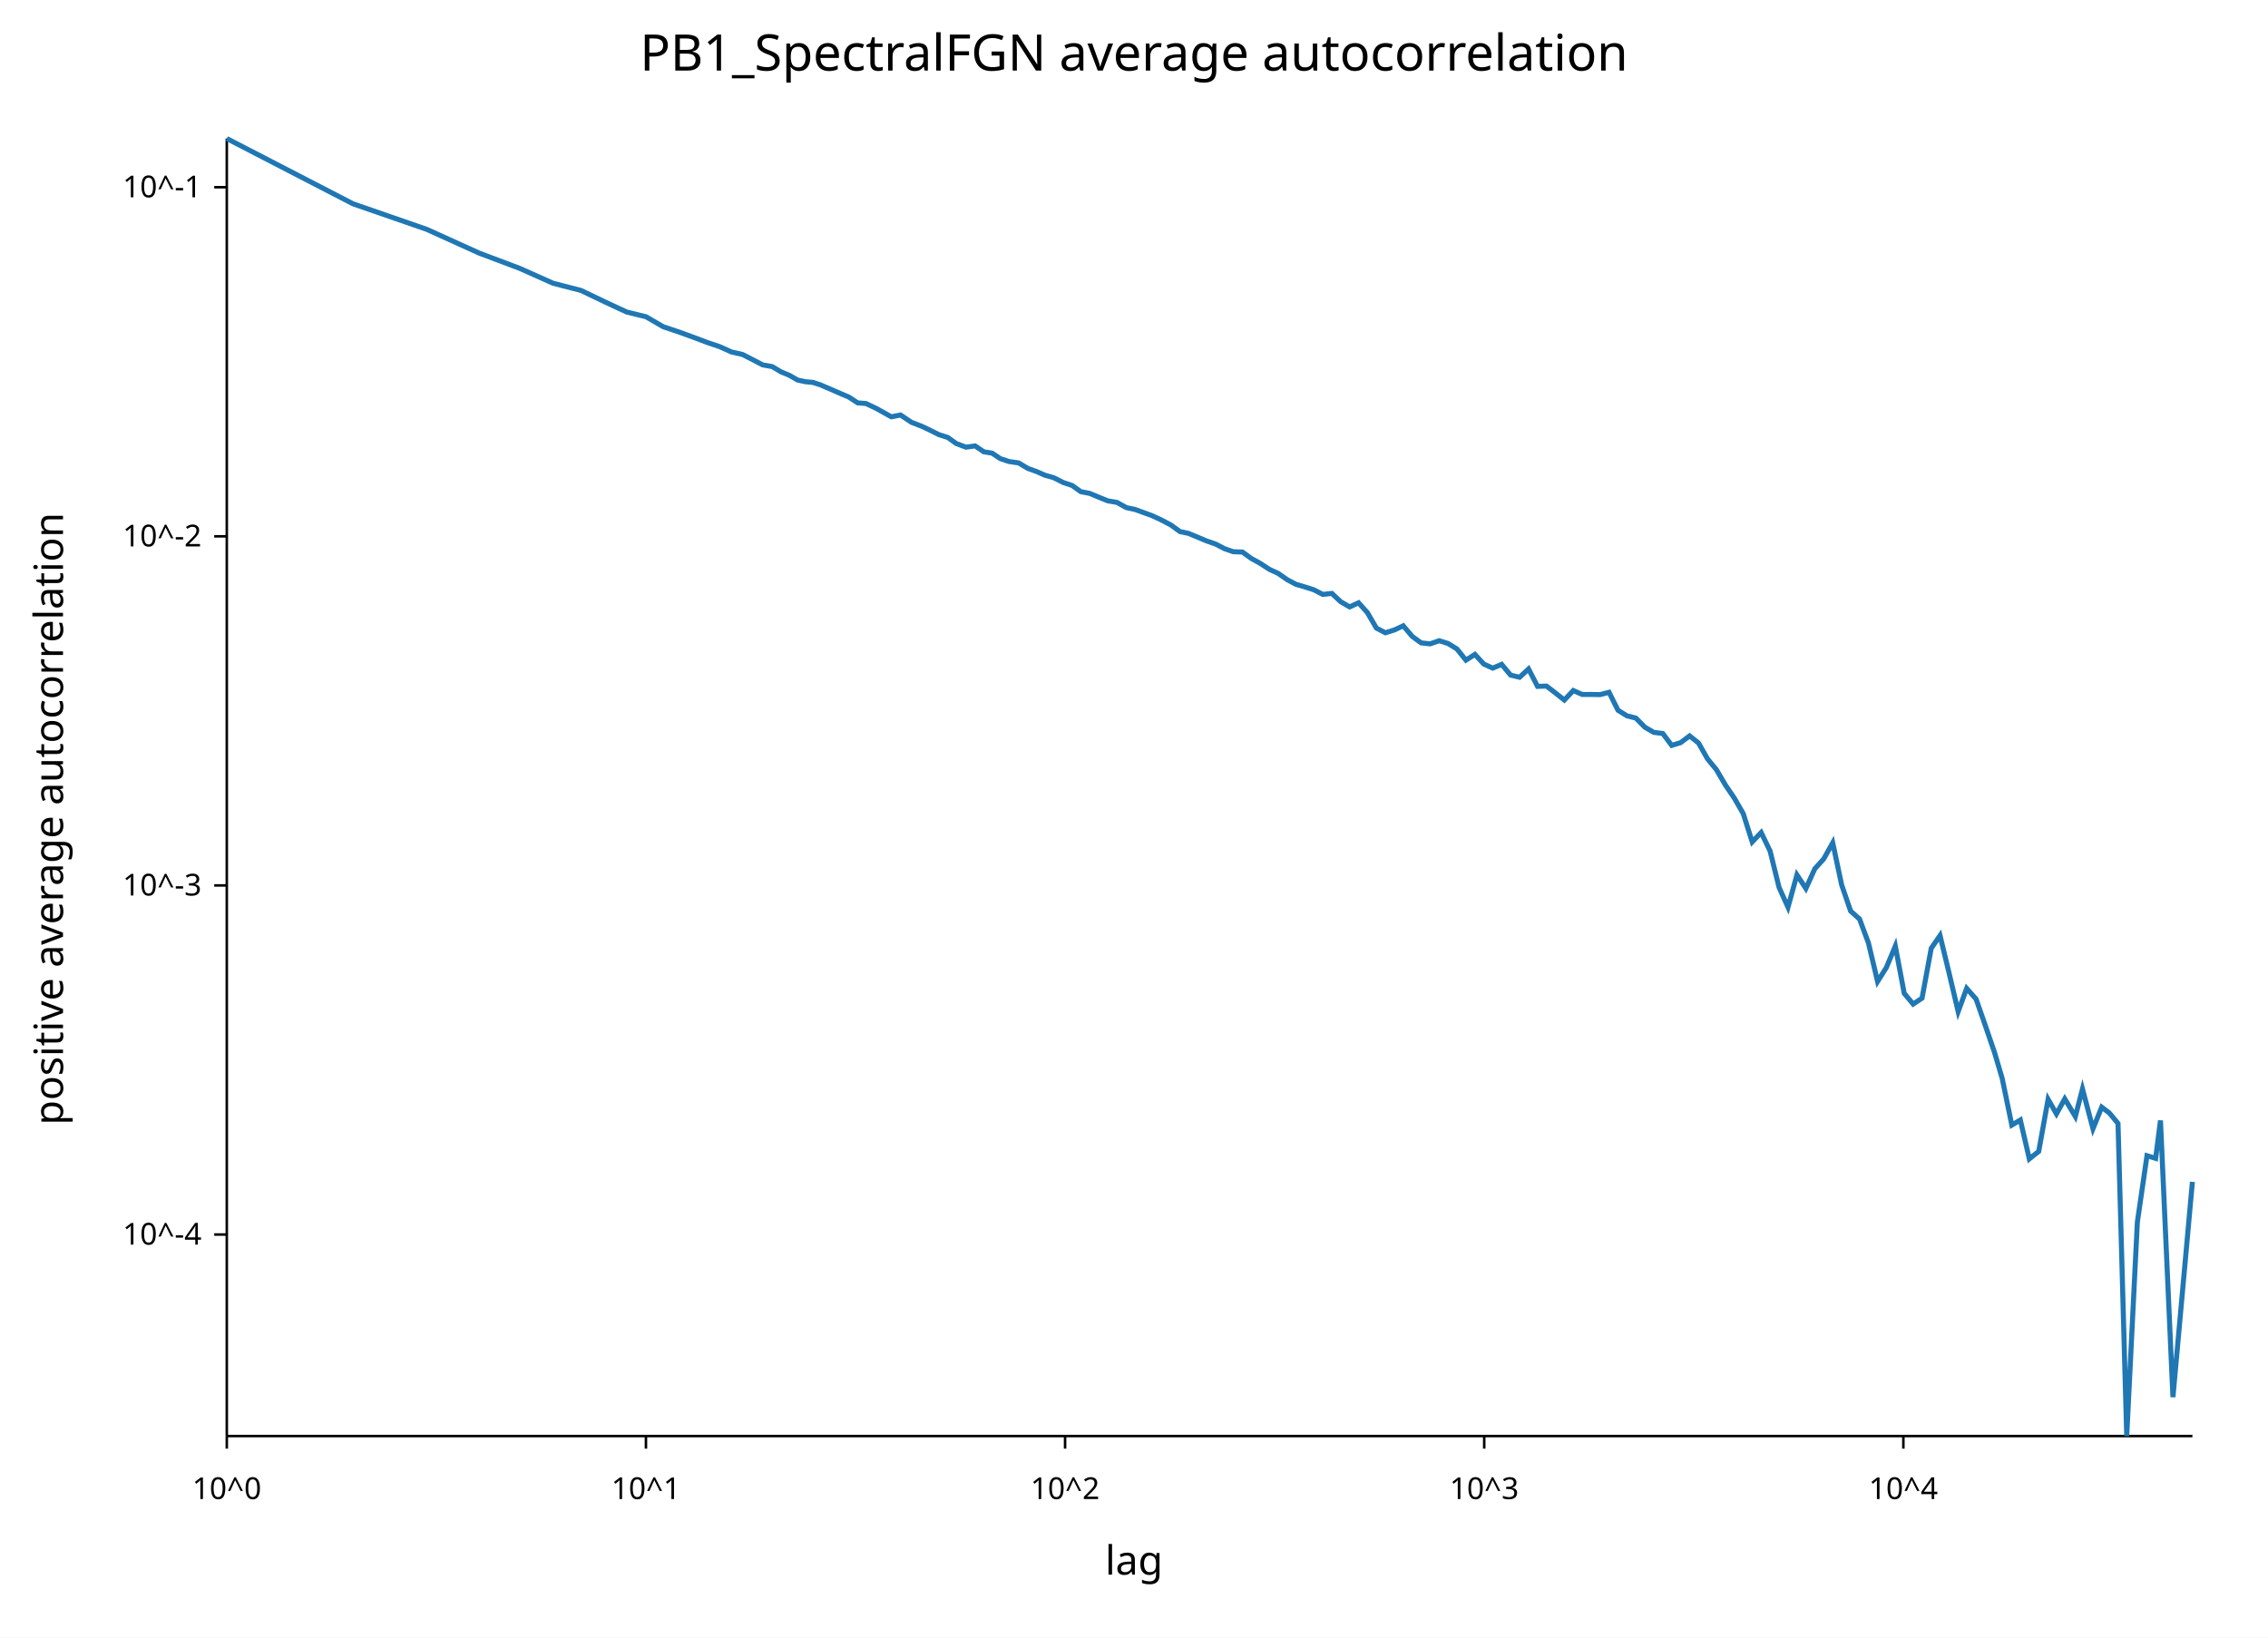
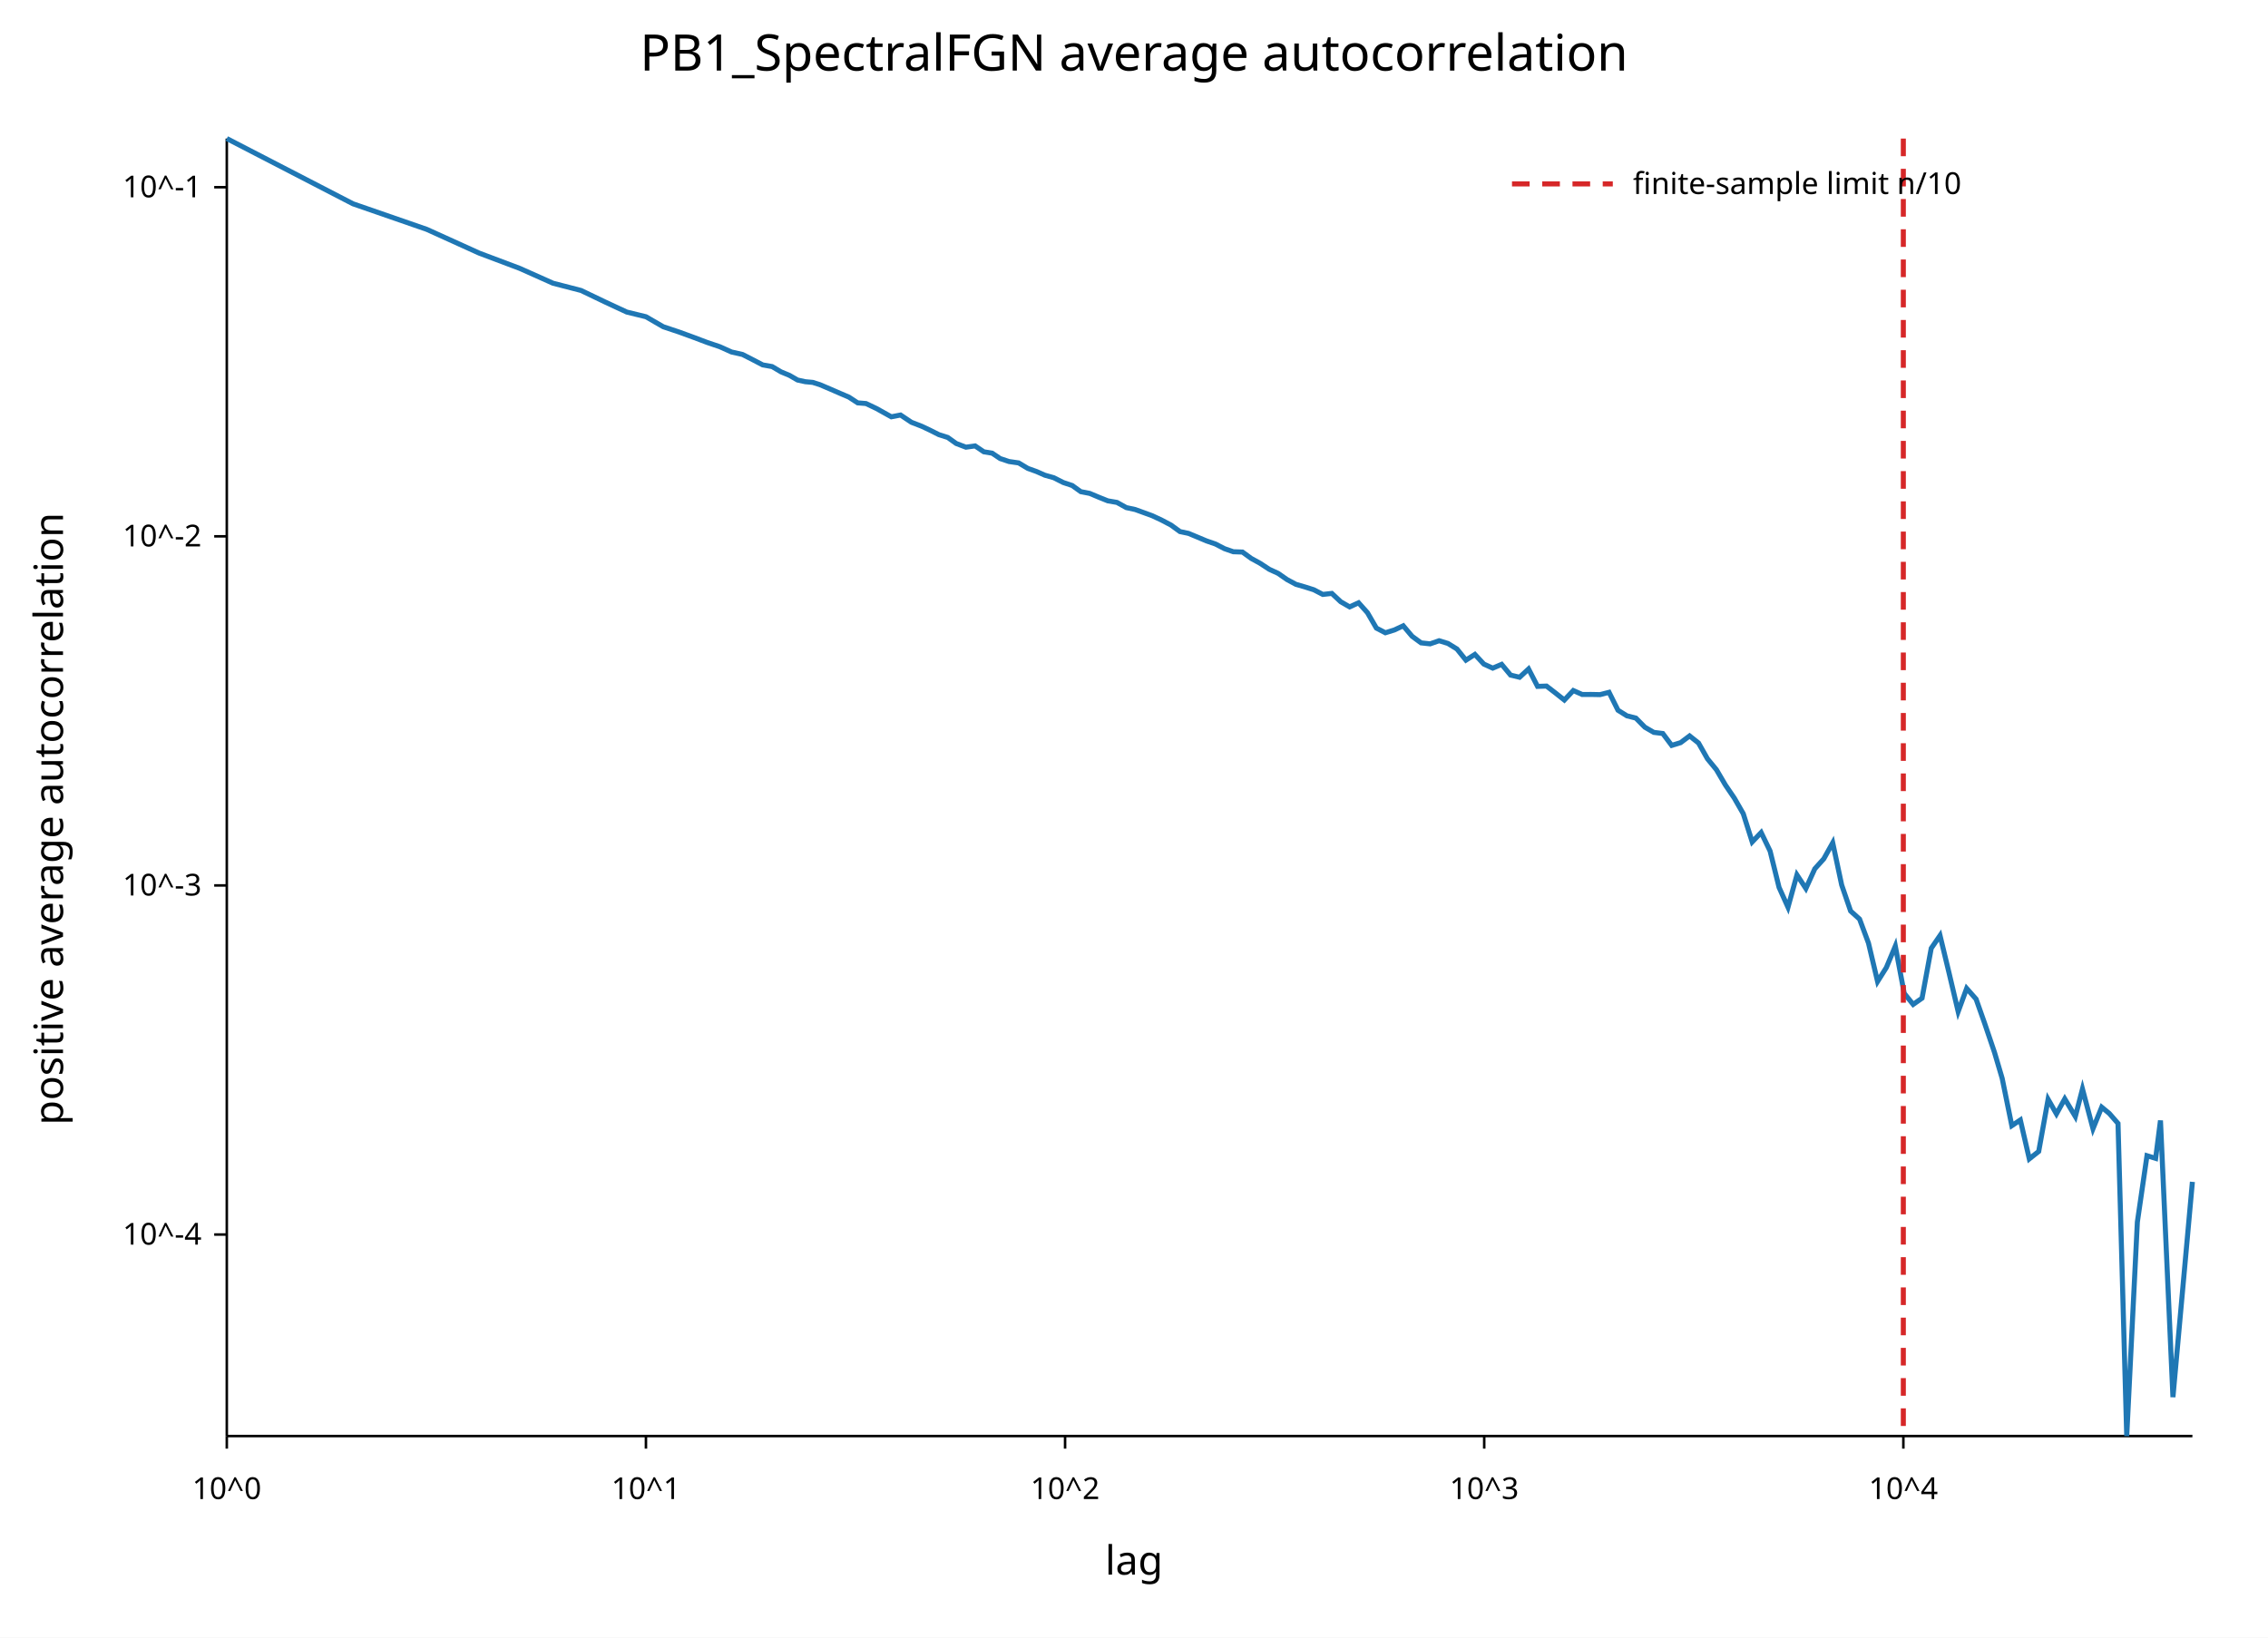
<svg xmlns="http://www.w3.org/2000/svg" width="900" height="650" viewBox="0 0 900 650">
  <rect width="100%" height="100%" fill="white" />
  <text x="450.0" y="28" text-anchor="middle" font-family="sans-serif" font-size="20">PB1_SpectralFGN average autocorrelation</text>
  <line x1="90" y1="570" x2="870" y2="570" stroke="black" />
  <line x1="90" y1="55" x2="90" y2="570" stroke="black" />
  <line x1="90.0" y1="570" x2="90.0" y2="575" stroke="black" />
  <text x="90.0" y="595" text-anchor="middle" font-family="sans-serif" font-size="12">10^0</text>
  <line x1="256.325" y1="570" x2="256.325" y2="575" stroke="black" />
  <text x="256.325" y="595" text-anchor="middle" font-family="sans-serif" font-size="12">10^1</text>
  <line x1="422.651" y1="570" x2="422.651" y2="575" stroke="black" />
  <text x="422.651" y="595" text-anchor="middle" font-family="sans-serif" font-size="12">10^2</text>
  <line x1="588.976" y1="570" x2="588.976" y2="575" stroke="black" />
  <text x="588.976" y="595" text-anchor="middle" font-family="sans-serif" font-size="12">10^3</text>
  <line x1="755.302" y1="570" x2="755.302" y2="575" stroke="black" />
  <text x="755.302" y="595" text-anchor="middle" font-family="sans-serif" font-size="12">10^4</text>
  <line x1="85" y1="490.015" x2="90" y2="490.015" stroke="black" />
  <text x="80" y="494.015" text-anchor="end" font-family="sans-serif" font-size="12">10^-4</text>
  <line x1="85" y1="351.447" x2="90" y2="351.447" stroke="black" />
  <text x="80" y="355.447" text-anchor="end" font-family="sans-serif" font-size="12">10^-3</text>
  <line x1="85" y1="212.879" x2="90" y2="212.879" stroke="black" />
  <text x="80" y="216.879" text-anchor="end" font-family="sans-serif" font-size="12">10^-2</text>
  <line x1="85" y1="74.312" x2="90" y2="74.312" stroke="black" />
  <text x="80" y="78.312" text-anchor="end" font-family="sans-serif" font-size="12">10^-1</text>
-   <polyline fill="none" stroke="#1f77b4" stroke-width="2" points="90.0,55.0 140.07,80.89 169.36,91.04 190.14,100.46 206.26,106.53 219.43,112.41 230.56,115.29 240.21,119.91 248.71,123.86 256.33,125.72 263.21,129.7 269.5,131.8 275.28,133.91 280.63,135.93 285.61,137.61 290.28,139.71 294.65,140.7 298.78,142.81 302.69,144.85 306.39,145.5 309.92,147.59 313.28,148.99 316.49,150.84 319.56,151.51 322.51,151.78 325.35,152.68 329.39,154.4 333.23,156.07 336.87,157.63 340.34,159.9 343.65,160.17 347.84,162.17 350.83,163.84 353.7,165.44 357.36,164.73 361.67,167.61 365.77,169.2 368.87,170.66 372.57,172.52 376.1,173.64 379.46,176.04 383.3,177.5 386.94,176.99 390.41,179.33 393.72,179.88 396.88,182.01 400.4,183.19 404.23,183.74 407.87,185.92 411.33,187.16 414.63,188.62 418.17,189.62 421.92,191.52 425.48,192.71 428.87,195.15 432.42,195.84 436.11,197.39 439.62,198.8 443.24,199.42 446.95,201.48 450.47,202.24 453.83,203.46 457.27,204.72 460.97,206.45 464.7,208.42 468.24,211.0 471.62,211.71 475.2,213.2 478.77,214.7 482.33,215.93 485.88,217.77 489.41,219.0 493.04,219.12 496.5,221.64 500.05,223.59 503.67,225.96 507.22,227.6 510.72,230.04 514.26,231.94 517.83,232.97 521.32,234.08 524.92,235.94 528.51,235.54 532.01,238.83 535.57,240.89 539.12,239.26 542.63,243.18 546.18,249.3 549.75,251.16 553.32,250.05 556.84,248.39 560.36,252.56 563.92,255.17 567.51,255.56 571.07,254.32 574.59,255.4 578.16,257.61 581.72,262.03 585.26,259.75 588.82,263.58 592.36,265.2 595.89,263.7 599.44,267.96 603.01,268.82 606.57,265.53 610.14,272.44 613.69,272.32 617.21,275.03 620.77,277.86 624.33,274.09 627.87,275.66 631.41,275.64 634.95,275.71 638.51,274.8 642.06,281.91 645.61,284.13 649.16,285.03 652.72,288.64 656.27,290.7 659.83,291.14 663.37,295.86 666.92,294.77 670.47,292.1 674.02,294.92 677.57,301.19 681.12,305.51 684.68,311.58 688.23,316.8 691.77,322.97 695.32,334.18 698.87,330.44 702.42,337.81 705.97,352.21 709.52,360.1 713.07,347.26 716.62,352.66 720.17,344.83 723.72,340.89 727.27,334.52 730.82,351.26 734.37,361.61 737.92,364.81 741.46,374.33 745.07,389.58 748.56,384.03 752.11,375.53 755.64,394.28 759.19,398.54 762.72,396.19 766.36,376.41 769.85,371.33 773.41,386.08 777.05,401.53 780.42,392.32 784.16,396.56 787.5,406.12 791.48,417.76 794.51,428.02 798.34,446.57 801.72,444.55 805.28,459.98 809.01,457.03 812.74,436.33 816.05,442.13 819.35,436.16 823.55,443.17 826.38,432.24 830.55,448.01 834.01,439.47 837.02,441.74 840.48,445.91 843.94,570.0 848.16,485.05 851.98,458.73 855.41,459.78 857.33,444.74 862.28,554.56 870.0,469.1" />
+   <polyline fill="none" stroke="#1f77b4" stroke-width="2" points="90.0,55.0 140.07,80.89 169.36,91.04 190.14,100.46 206.26,106.53 219.43,112.41 230.56,115.29 240.21,119.91 248.71,123.86 256.33,125.72 263.21,129.7 269.5,131.8 275.28,133.91 280.63,135.93 285.61,137.61 290.28,139.71 294.65,140.7 298.78,142.81 302.69,144.85 306.39,145.5 309.92,147.59 313.28,148.99 316.49,150.84 319.56,151.51 322.51,151.78 325.35,152.68 329.39,154.4 333.23,156.07 336.87,157.63 340.34,159.9 343.65,160.17 347.84,162.17 350.83,163.84 353.7,165.44 357.36,164.73 361.67,167.61 365.77,169.2 368.87,170.66 372.57,172.52 376.1,173.64 379.46,176.04 383.3,177.5 386.94,176.99 390.41,179.33 393.72,179.88 396.88,182.01 400.4,183.19 404.23,183.74 407.87,185.92 411.33,187.16 414.63,188.62 418.17,189.62 421.92,191.52 425.48,192.71 428.87,195.15 432.42,195.84 436.11,197.39 439.62,198.8 443.24,199.42 446.95,201.48 450.47,202.24 453.83,203.46 457.27,204.72 460.97,206.45 464.7,208.42 468.24,211.0 471.62,211.71 475.2,213.2 478.77,214.7 482.33,215.93 485.88,217.77 489.41,219.0 493.04,219.12 496.5,221.64 500.05,223.59 503.67,225.96 507.22,227.6 510.72,230.04 514.26,231.94 517.83,232.97 521.32,234.08 524.92,235.94 528.51,235.54 532.01,238.83 535.57,240.89 539.12,239.26 542.63,243.18 546.18,249.3 549.75,251.16 553.32,250.05 556.84,248.39 560.36,252.56 563.92,255.17 567.51,255.56 571.07,254.32 574.59,255.4 578.16,257.61 581.72,262.03 585.26,259.75 588.82,263.58 592.36,265.2 595.89,263.7 599.44,267.96 603.01,268.82 606.57,265.53 610.14,272.44 613.69,272.32 617.21,275.03 620.77,277.86 624.33,274.09 627.87,275.66 631.41,275.64 634.95,275.71 638.51,274.8 642.06,281.91 645.61,284.13 649.16,285.03 652.72,288.64 656.27,290.7 659.83,291.14 663.37,295.86 666.92,294.77 670.47,292.1 674.02,294.92 677.57,301.19 681.12,305.51 684.68,311.58 688.23,316.8 691.77,322.97 695.32,334.18 698.87,330.44 702.42,337.81 705.97,352.21 709.52,360.1 713.07,347.26 716.62,352.66 720.17,344.83 723.72,340.89 727.27,334.52 730.82,351.26 734.37,361.61 737.92,364.81 741.46,374.33 745.07,389.58 748.56,384.03 752.11,375.53 755.64,394.28 759.19,398.67 762.72,396.19 766.36,376.41 769.85,371.33 773.41,386.08 777.05,401.53 780.42,392.32 784.16,396.56 787.5,406.02 791.48,417.76 794.51,428.02 798.34,446.81 801.72,444.55 805.28,459.98 809.01,457.03 812.74,436.33 816.05,442.13 819.35,436.16 823.55,443.17 826.38,432.24 830.55,448.01 834.01,439.47 837.02,441.95 840.48,445.91 843.94,570.0 848.16,485.05 851.98,458.73 855.41,459.78 857.33,444.74 862.28,554.56 870.0,469.1" />
+   <line x1="755.29" y1="55" x2="755.29" y2="570" stroke="#d62728" stroke-width="2" stroke-dasharray="7 5" />
+   <line x1="600" y1="73" x2="640" y2="73" stroke="#d62728" stroke-width="2" stroke-dasharray="7 5" />
+   <text x="648" y="77" font-family="sans-serif" font-size="12">finite-sample limit n/10</text>
  <text x="450.0" y="625" text-anchor="middle" font-family="sans-serif" font-size="16">lag</text>
  <text x="25" y="325.0" transform="rotate(-90 25 325.0)" text-anchor="middle" font-family="sans-serif" font-size="16">positive average autocorrelation</text>
</svg>
